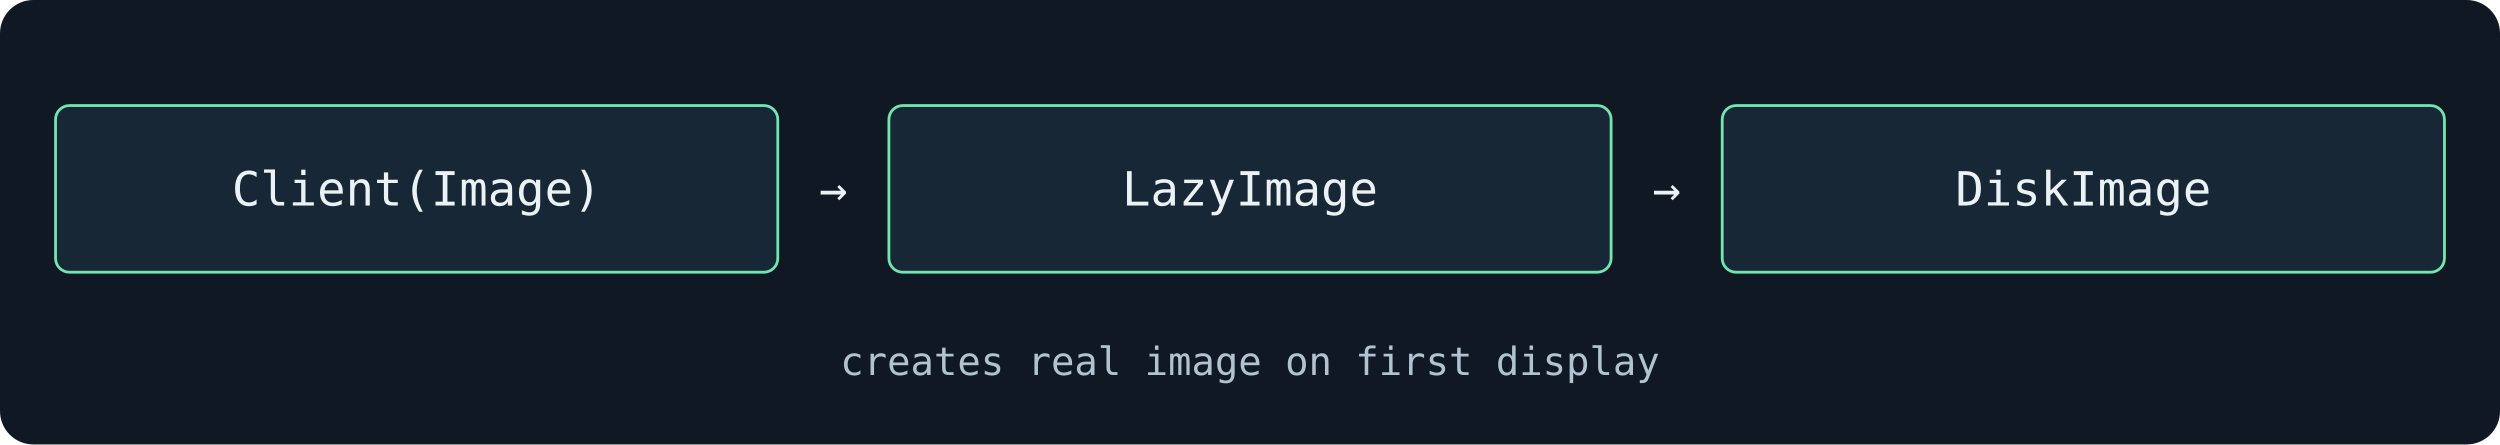
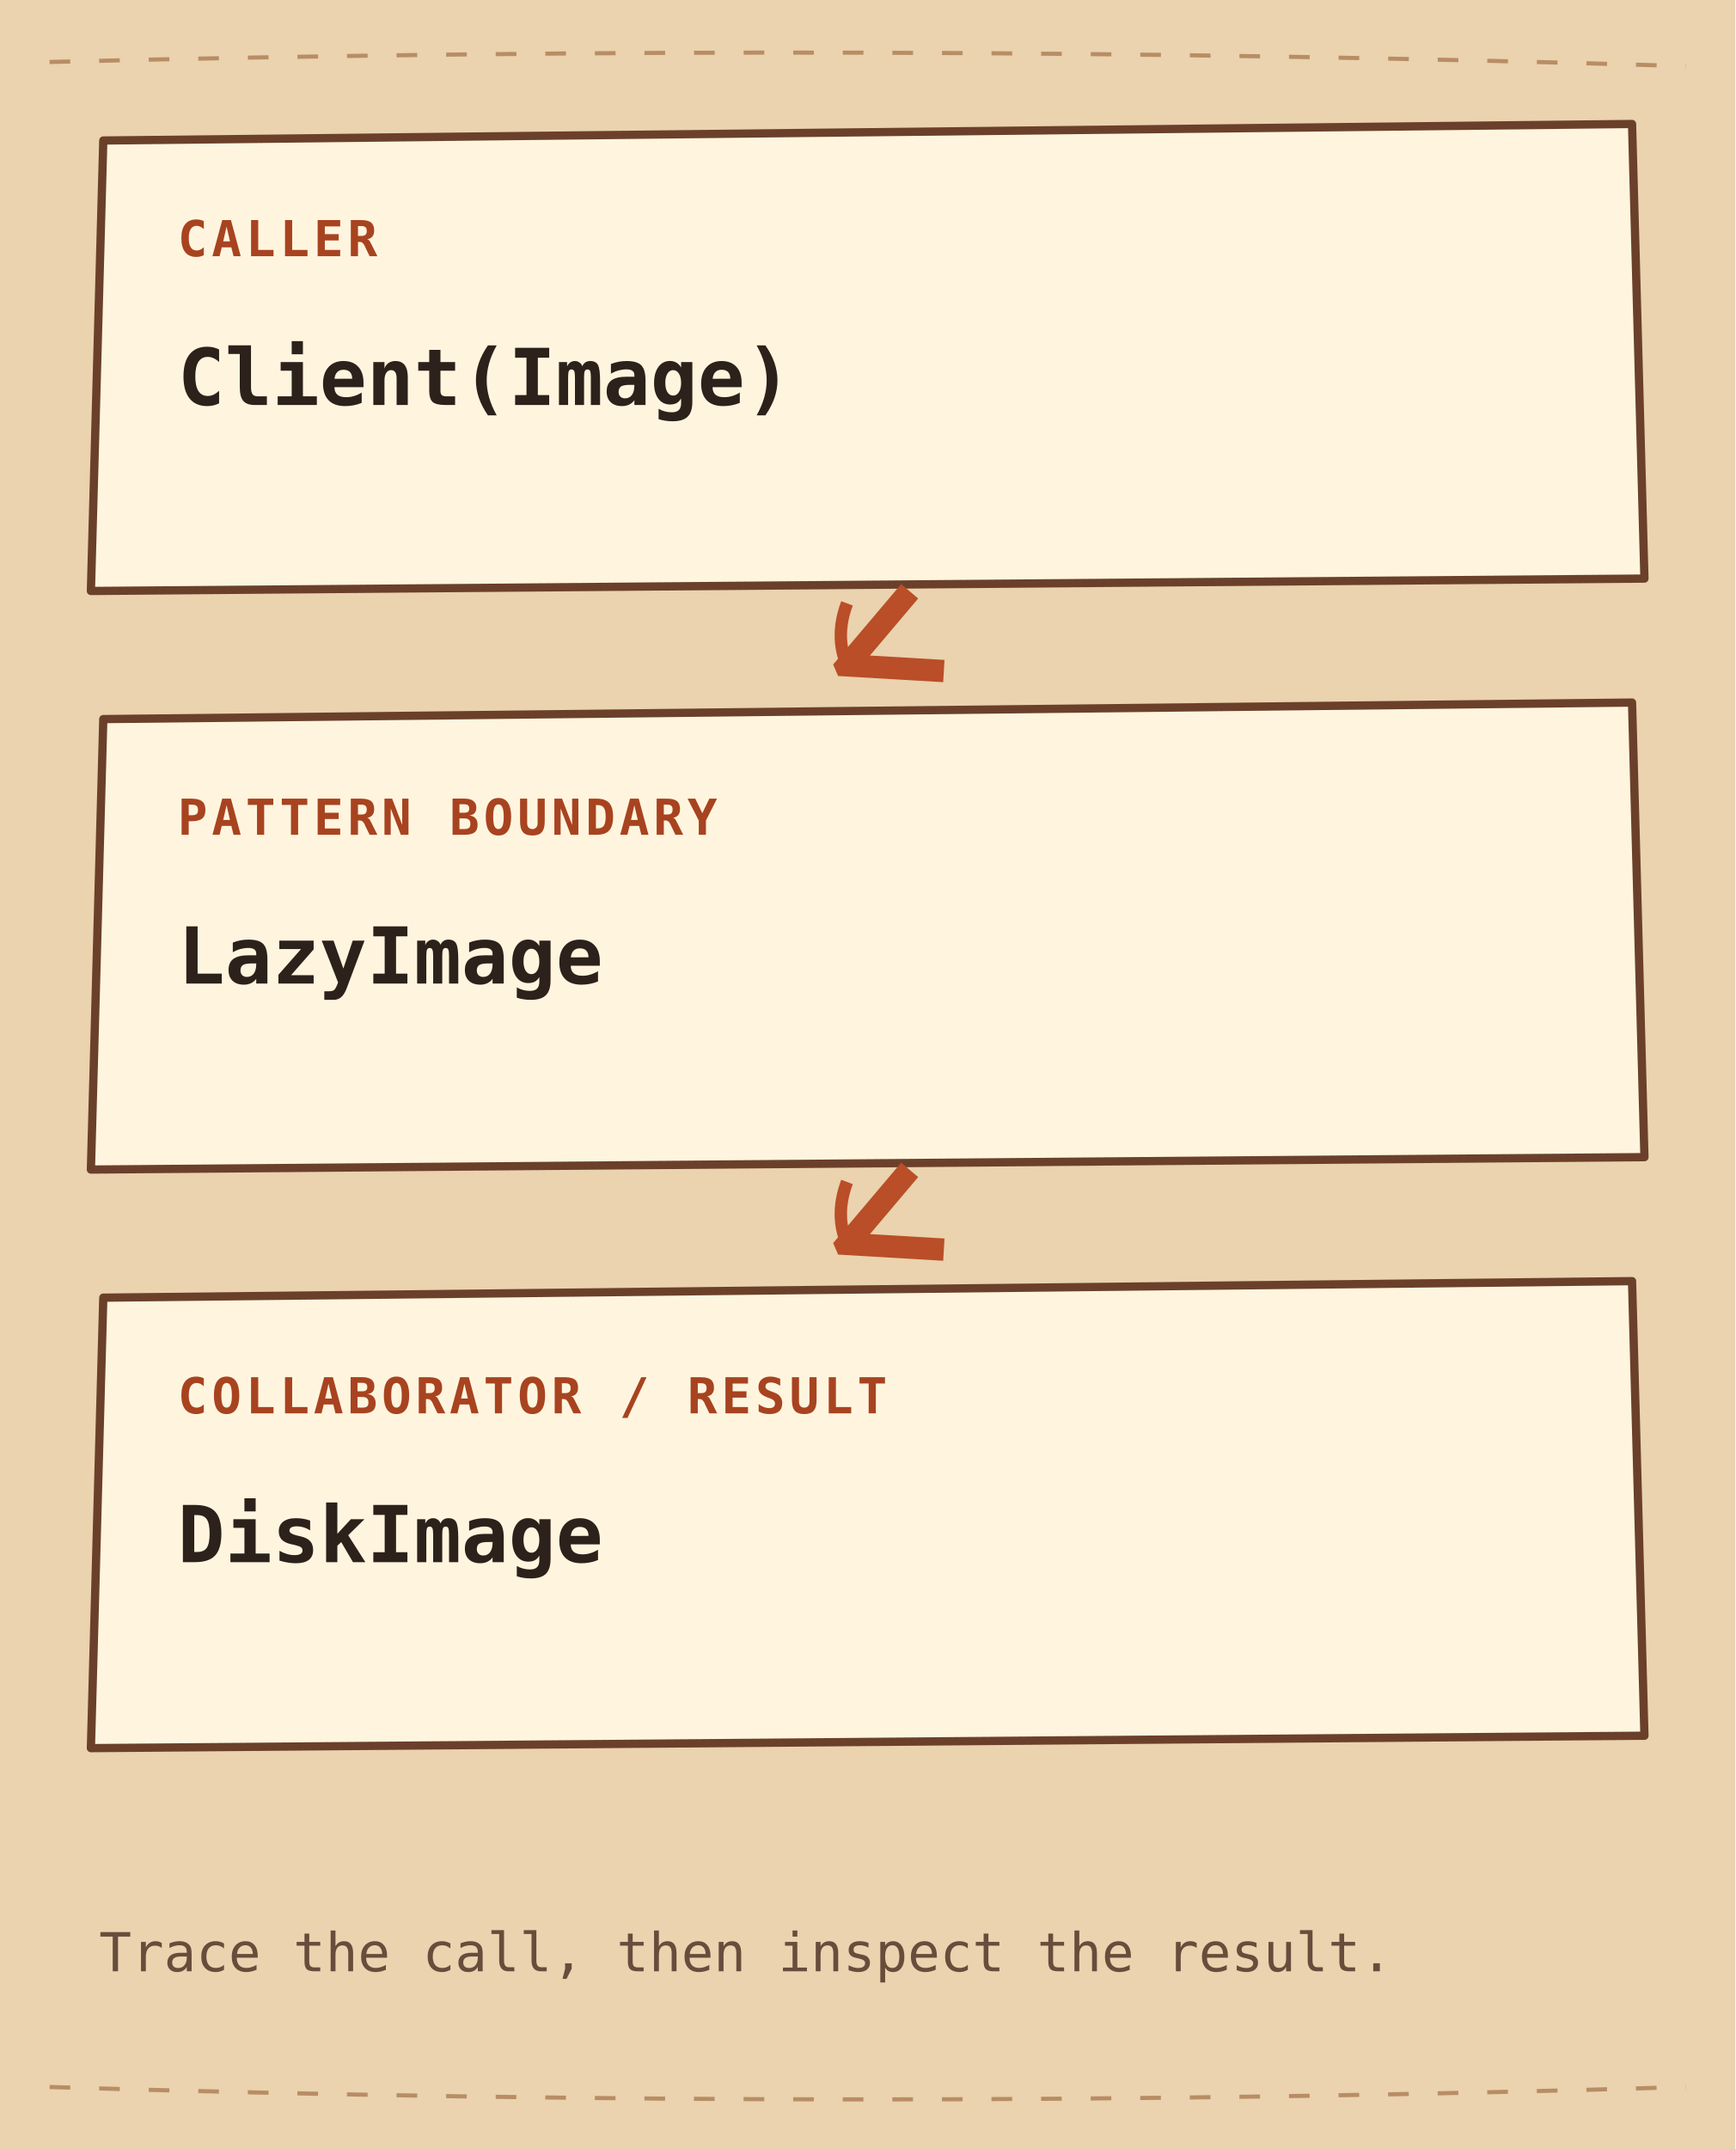
- <svg xmlns="http://www.w3.org/2000/svg" viewBox="0 0 900 160" role="img" aria-labelledby="title desc">
-   <rect width="900" height="160" rx="12" fill="#101923" />
-   <g font-family="monospace" font-size="17" text-anchor="middle" fill="#eaf2f5">
-     <rect x="20" y="38" width="260" height="60" rx="5" fill="#182735" stroke="#73e5b0" />
-     <text x="150" y="74">Client(Image)</text>
-     <rect x="320" y="38" width="260" height="60" rx="5" fill="#182735" stroke="#73e5b0" />
-     <text x="450" y="74">LazyImage</text>
-     <rect x="620" y="38" width="260" height="60" rx="5" fill="#182735" stroke="#73e5b0" />
-     <text x="750" y="74">DiskImage</text>
-     <text x="300" y="74">→</text>
-     <text x="600" y="74">→</text>
-     <text x="450" y="135" font-size="14" fill="#b1c2d0">creates real image on first display</text>
-   </g>
+ <svg xmlns="http://www.w3.org/2000/svg" viewBox="0 0 420 520" role="img" aria-labelledby="title desc">
+   <defs>
+     <marker id="arrow" markerWidth="9" markerHeight="9" refX="4.5" refY="8" orient="auto">
+       <path d="M1 1 L4.5 8 L8 1" fill="none" stroke="#b94e28" stroke-width="1.8" />
+     </marker>
+   </defs>
+   <style>.role{font:700 12px ui-monospace,monospace;letter-spacing:1px;fill:#a84320}.name{font:600 19px ui-monospace,monospace;fill:#2d211b}.note{font:13px ui-monospace,monospace;fill:#674d3c}</style>
+   <rect width="420" height="520" fill="#ead3ae" />
+   <path d="M12 15 Q210 10 408 16 M12 505 Q210 511 408 505" fill="none" stroke="#b88d65" stroke-width="1" stroke-dasharray="5 7" />
+   <path d="M25 34 L395 30 L398 140 L22 143 Z" fill="#fff5df" stroke="#6b402b" stroke-width="2" stroke-linejoin="round" />
+   <text x="43" y="62" class="role">CALLER</text>
+   <text x="43" y="98" class="name">Client(Image)</text>
+   <path d="M205 146 q-3 8 0 15" fill="none" stroke="#b94e28" stroke-width="3" marker-end="url(#arrow)" />
+   <path d="M25 174 L395 170 L398 280 L22 283 Z" fill="#fff5df" stroke="#6b402b" stroke-width="2" stroke-linejoin="round" />
+   <text x="43" y="202" class="role">PATTERN BOUNDARY</text>
+   <text x="43" y="238" class="name">LazyImage</text>
+   <path d="M205 286 q-3 8 0 15" fill="none" stroke="#b94e28" stroke-width="3" marker-end="url(#arrow)" />
+   <path d="M25 314 L395 310 L398 420 L22 423 Z" fill="#fff5df" stroke="#6b402b" stroke-width="2" stroke-linejoin="round" />
+   <text x="43" y="342" class="role">COLLABORATOR / RESULT</text>
+   <text x="43" y="378" class="name">DiskImage</text>
+   <text x="24" y="477" class="note">Trace the call, then inspect the result.</text>
</svg>
